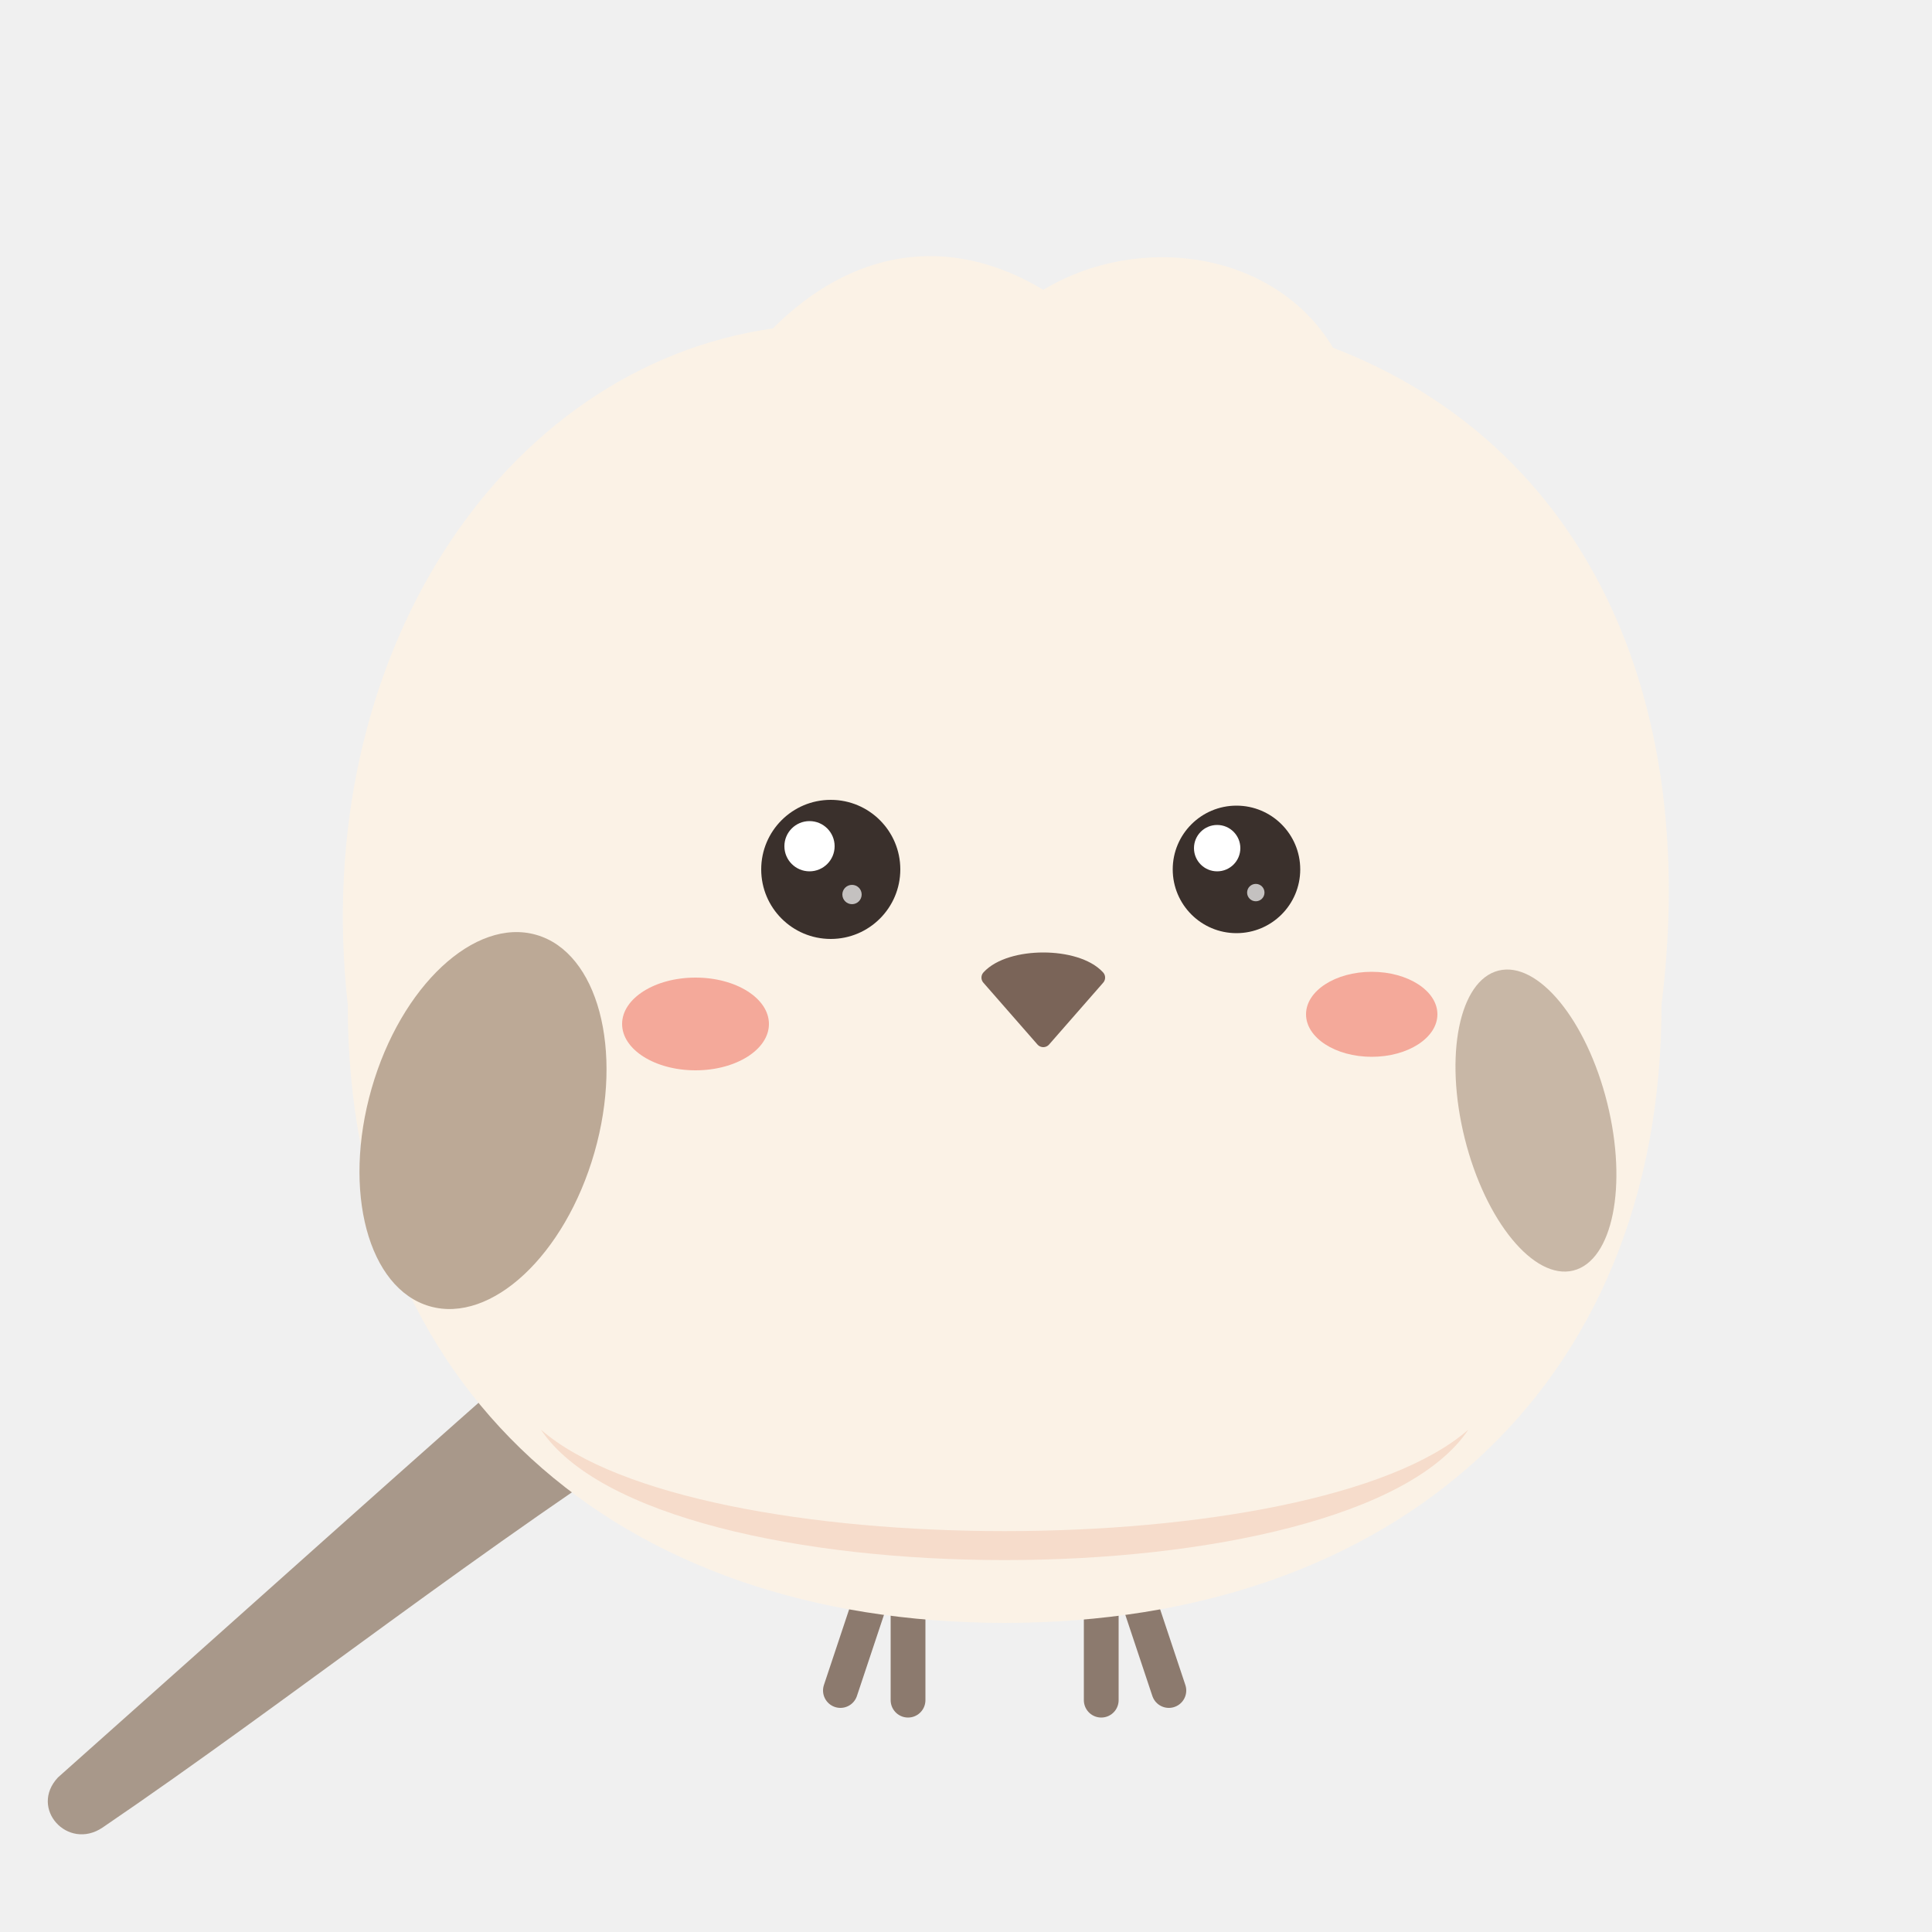
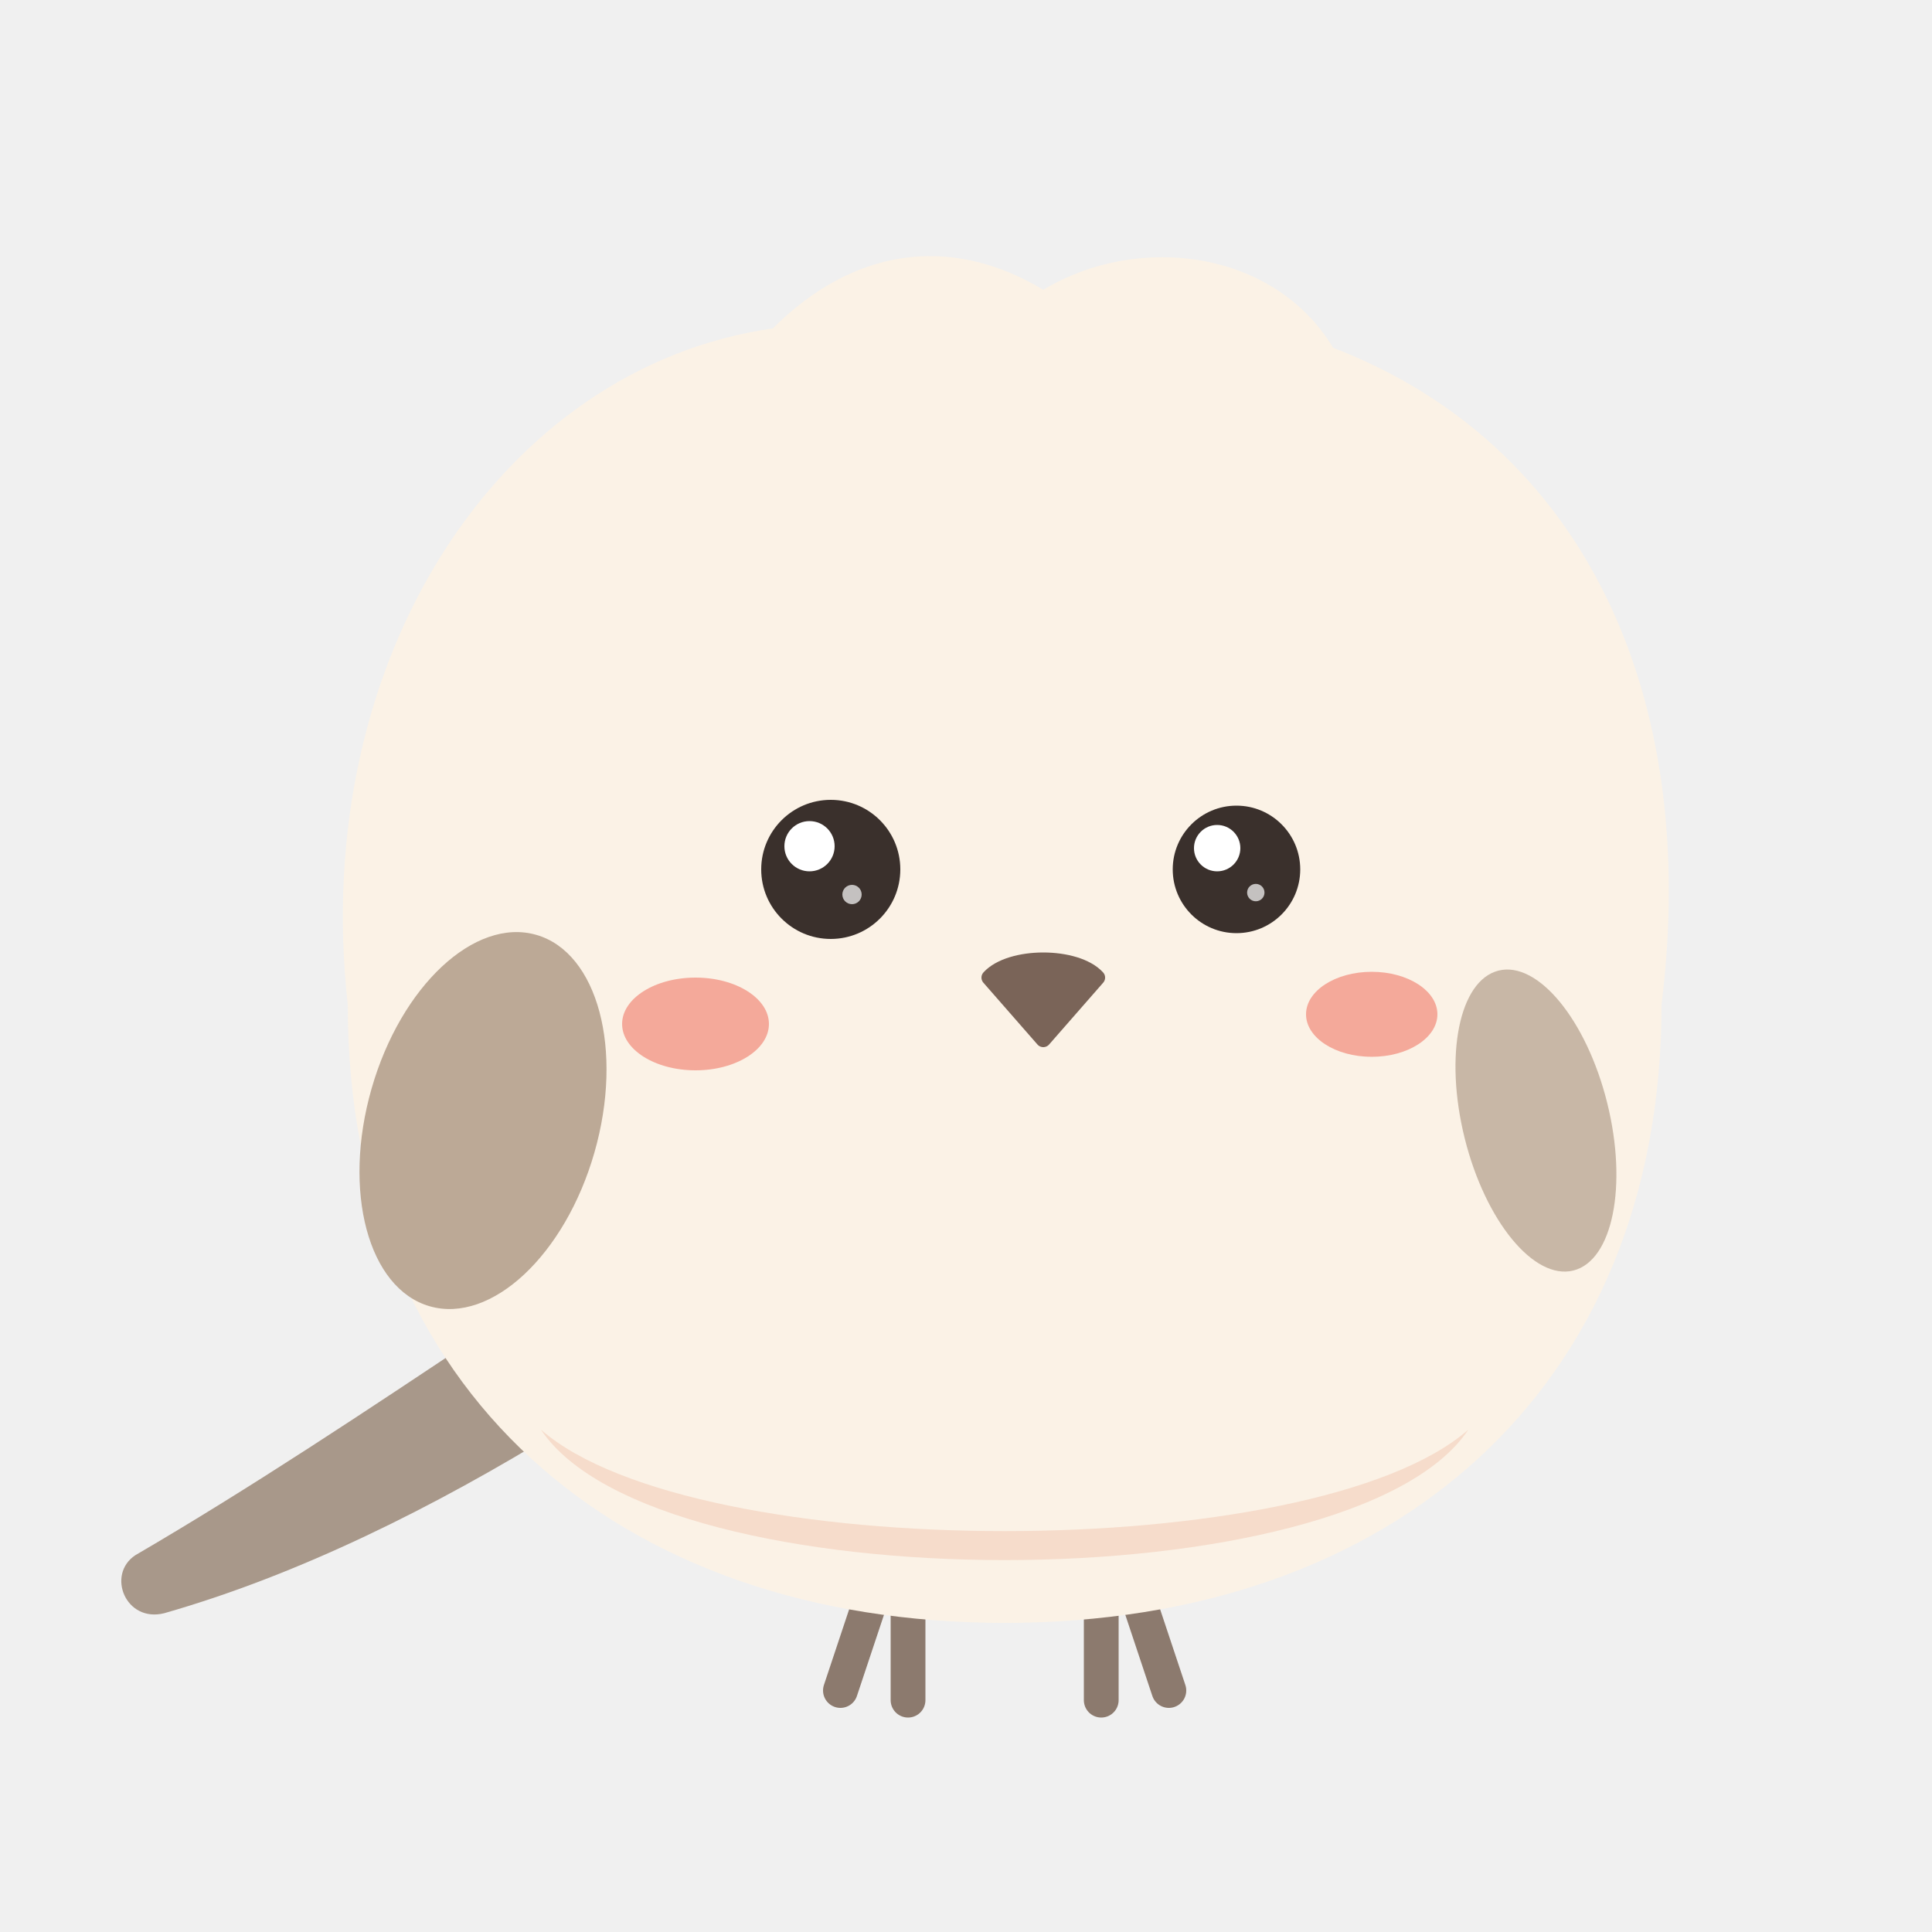
<svg xmlns="http://www.w3.org/2000/svg" viewBox="8 18 100 100">
  <defs>
    <clipPath id="yb0c">
      <path d="M26 70 C24 52 34 37 48 35 C52 31 57 30 62 33 C67 30 74 31 77 36 C90 41 96 54 94 70 C94 90 80 102 60 102 C40 102 26 90 26 70Z" />
    </clipPath>
    <linearGradient id="yb0h">
      <stop stop-opacity="0" />
    </linearGradient>
  </defs>
  <g class="bird-body">
-     <path d="M38 86 C30 93 20 102 11 110 C9.5 111.6 11.5 113.8 13.3 112.6 C23 106 33 98 44 91Z" fill="#A8988A" />
+     <path d="M33 87 C27 91 21 95 15 98.5 C13.5 99.5 14.5 102 16.5 101.5 C23.5 99.5 30.5 96 37 92Z" fill="#A8988A" />
    <path class="bird-feet" d="M53 101 L51.5 105.5 M55 101.5 L55 106 M65 101.5 L65 106 M67 101 L68.5 105.5" fill="none" stroke="#8C7A6E" stroke-width="1.8" stroke-linecap="round" />
    <path d="M26 70 C24 52 34 37 48 35 C52 31 57 30 62 33 C67 30 74 31 77 36 C90 41 96 54 94 70 C94 90 80 102 60 102 C40 102 26 90 26 70Z" fill="#FBF2E6" />
    <g clip-path="url(#yb0c)">
      <path d="M36 92 C44 99 76 99 84 92 C78 101 42 101 36 92Z" fill="#F6DCCB" />
    </g>
    <ellipse cx="33" cy="76" rx="6" ry="10" transform="rotate(16 33 76)" fill="#BCA996" />
    <g class="bird-wing">
      <ellipse cx="87.5" cy="76" rx="3.8" ry="8" transform="rotate(-14 87.5 76)" fill="#BCA996" fill-opacity=".8" />
    </g>
    <g class="bird-eyes">
      <circle cx="51" cy="63" r="3.6" fill="#3A302C" />
      <circle cx="72" cy="63" r="3.3" fill="#3A302C" />
      <circle cx="49.9" cy="61.8" r="1.3" fill="#fff" />
      <circle cx="71" cy="61.9" r="1.2" fill="#fff" />
      <circle cx="52.1" cy="64.3" r=".5" fill="#fff" fill-opacity=".7" />
      <circle cx="73" cy="64.2" r=".45" fill="#fff" fill-opacity=".7" />
    </g>
    <path d="M59.2 68.6 C60.3 67.4 63.7 67.4 64.8 68.6 L62 71.8Z" fill="#7A6458" stroke="#7A6458" stroke-width=".8" stroke-linejoin="round" />
    <ellipse cx="44" cy="71" rx="3.8" ry="2.4" fill="#F4A99A" />
    <ellipse cx="79" cy="70.5" rx="3.4" ry="2.2" fill="#F4A99A" />
  </g>
</svg>
